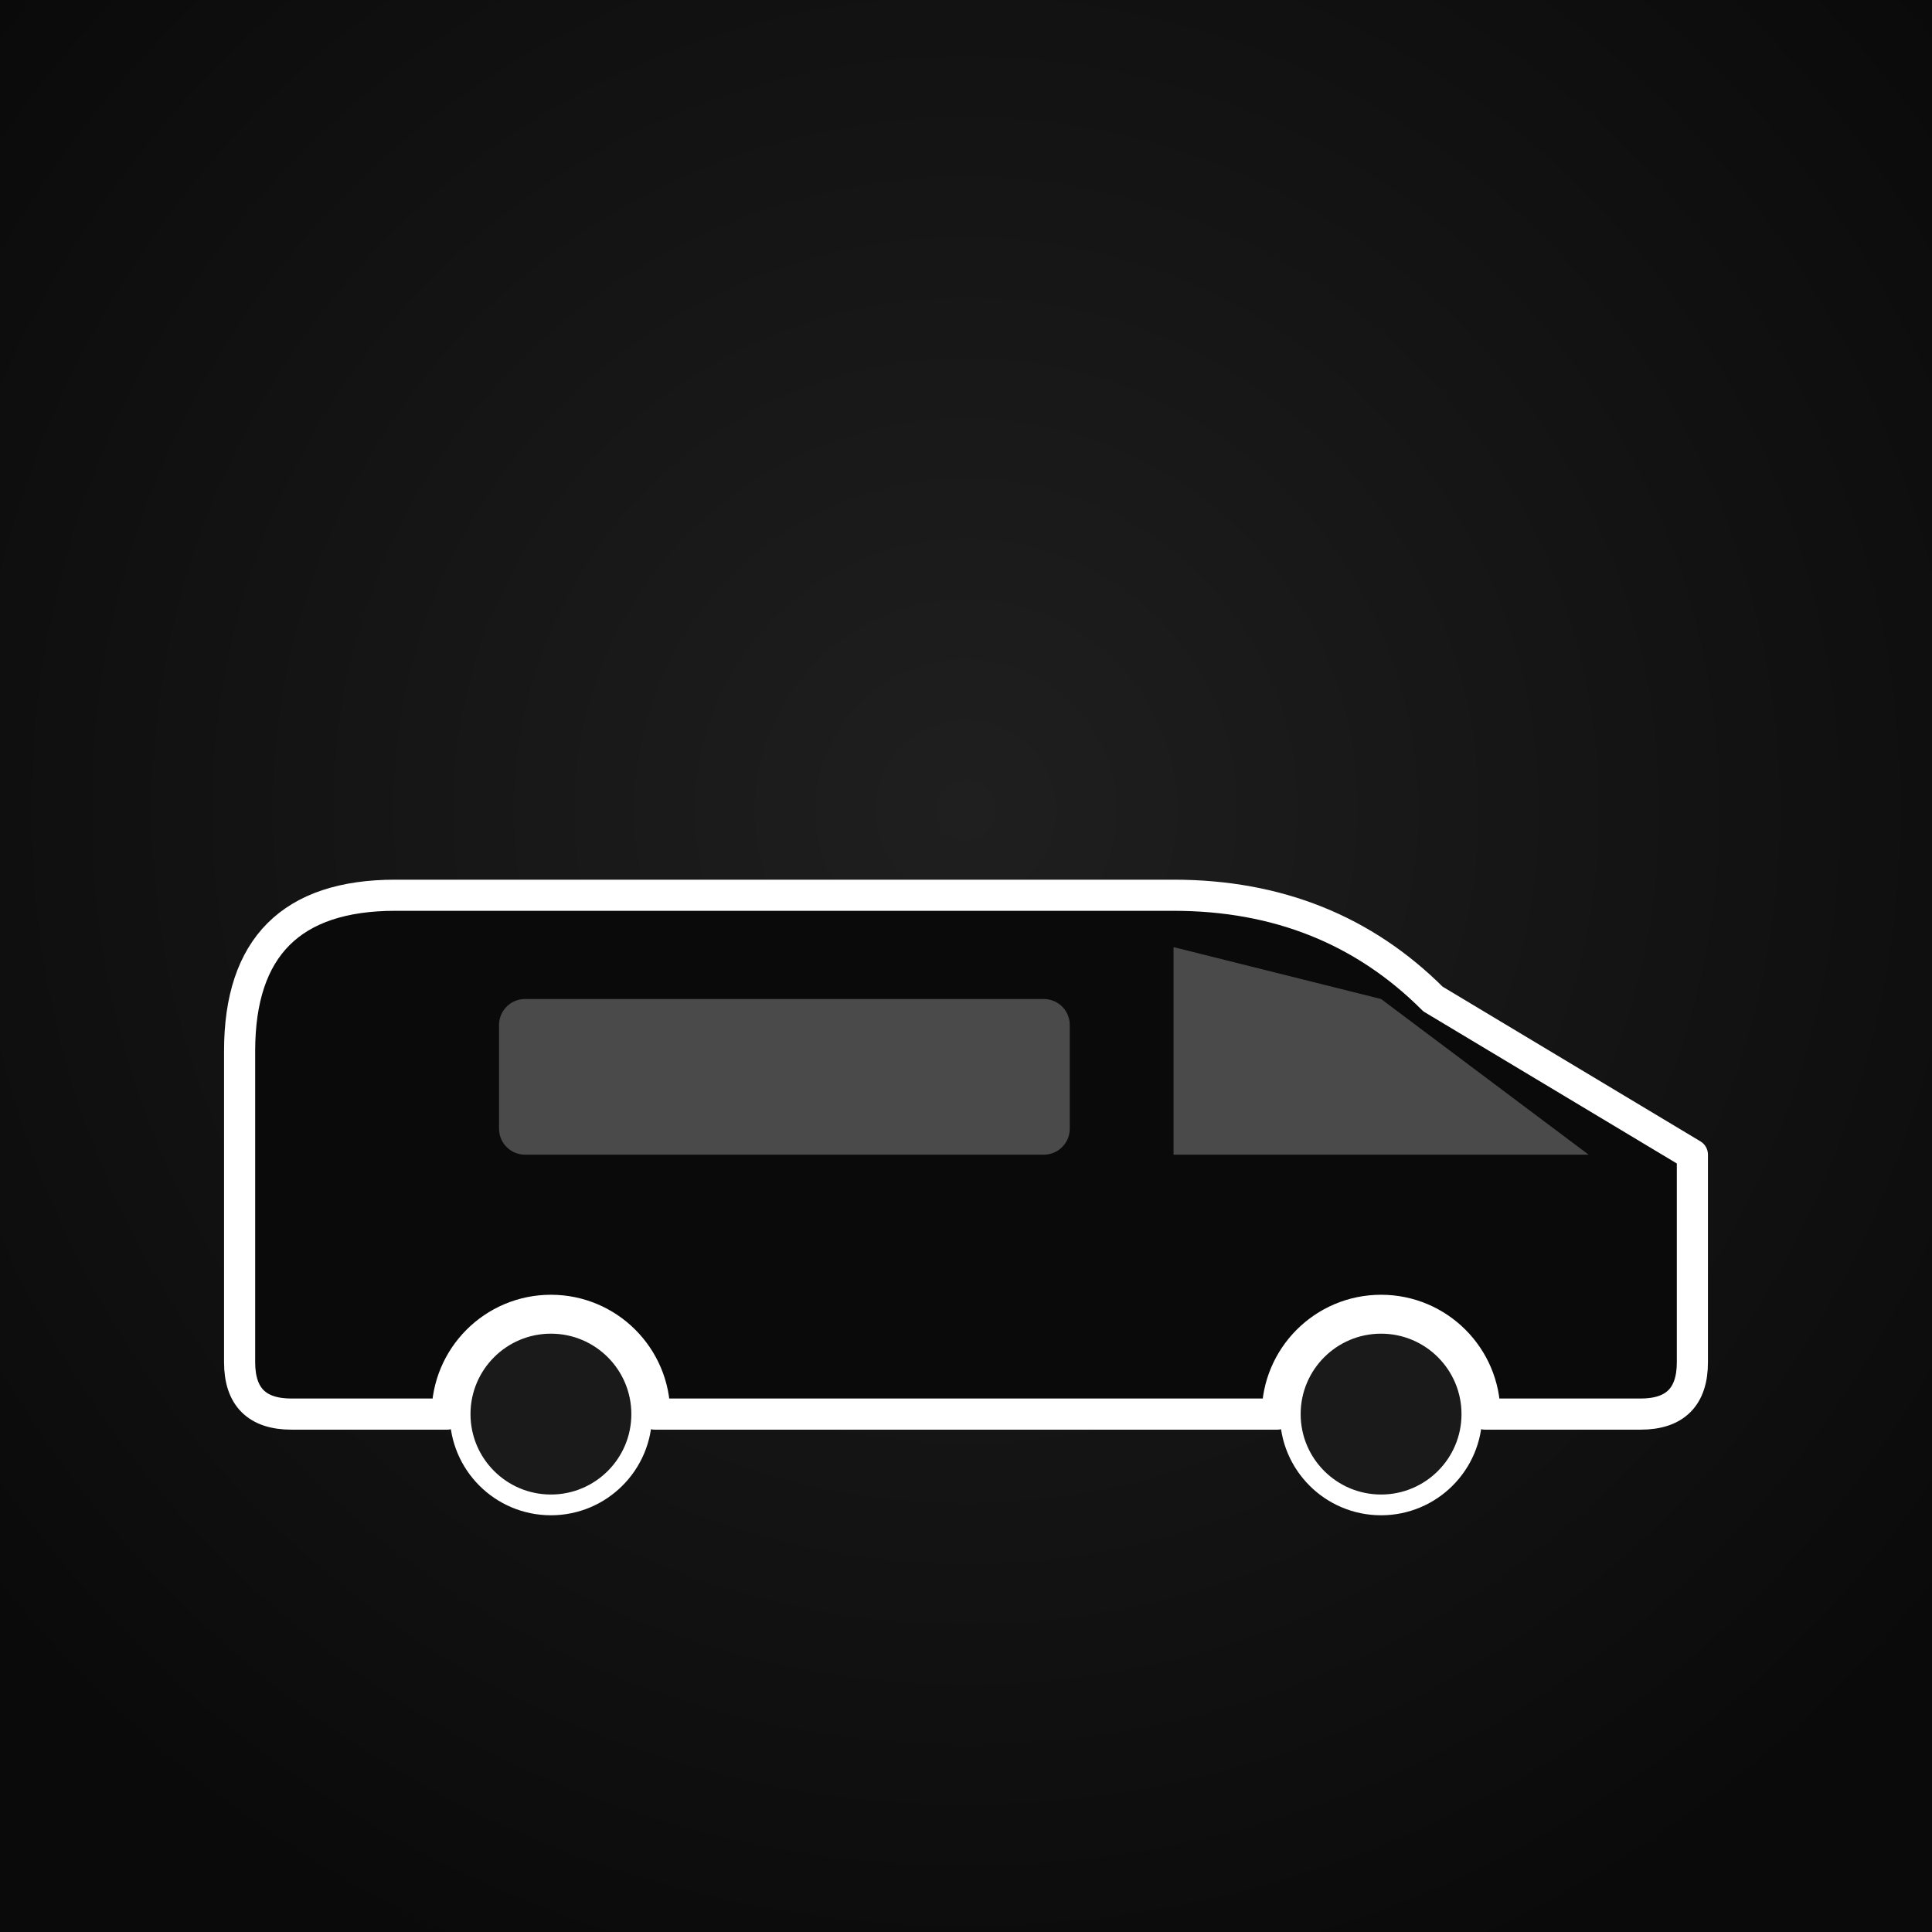
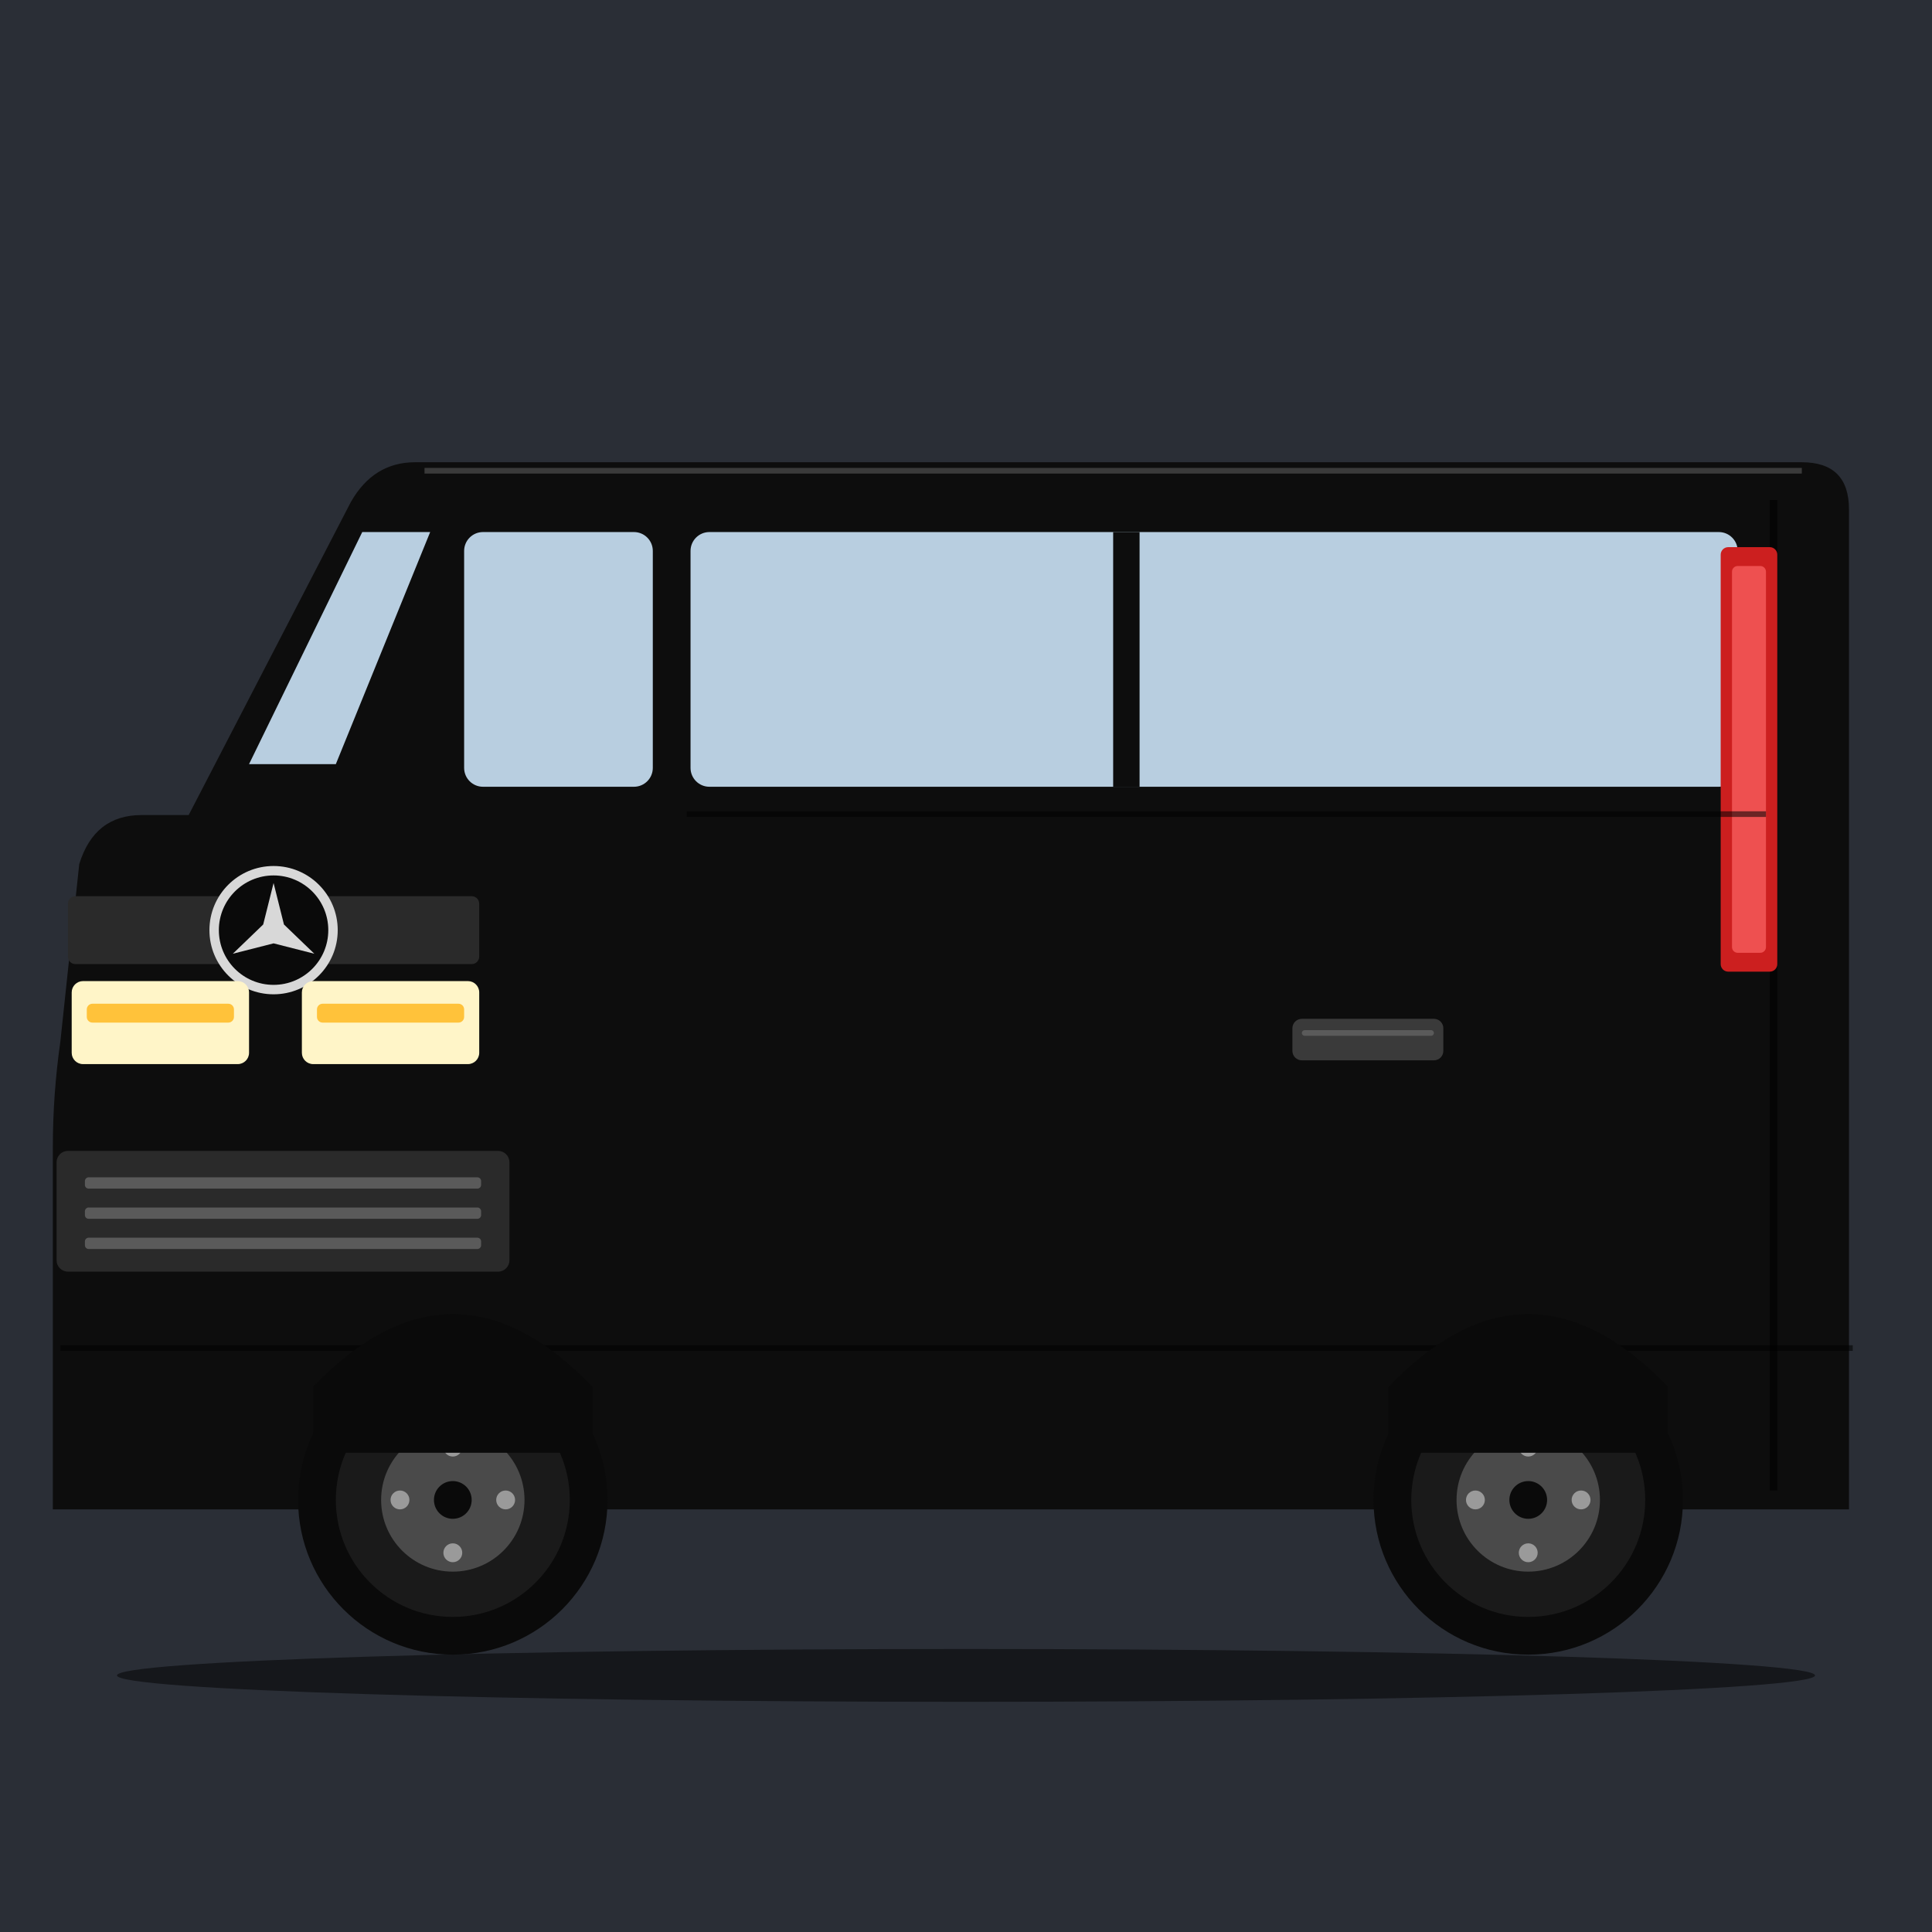
<svg xmlns="http://www.w3.org/2000/svg" viewBox="0 0 1024 1024" width="1024" height="1024">
-   <defs>
-     <radialGradient id="bg" cx="50%" cy="42%" r="65%">
-       <stop offset="0%" stop-color="#1f1f1f" />
-       <stop offset="100%" stop-color="#0a0a0a" />
-     </radialGradient>
-   </defs>
-   <rect width="1024" height="1024" fill="url(#bg)" />
-   <g transform="translate(72 392) scale(13.75)">
-     <path d="M4 24 L4 12 Q4 6 10 6 L40 6 Q46 6 50 10 L60 16 L60 24 Q60 26 58 26 L52 26 A4 4 0 1 0 44 26 L20 26 A4 4 0 1 0 12 26 L6 26 Q4 26 4 24 Z" fill="#0a0a0a" stroke="#ffffff" stroke-width="1.2" stroke-linejoin="round" />
-     <path d="M40 8 L48 10 L56 16 L40 16 Z" fill="#4a4a4a" />
-     <rect x="14" y="10" width="22" height="6" rx="1" fill="#4a4a4a" />
-     <circle cx="16" cy="26" r="3.5" fill="#1a1a1a" stroke="#ffffff" stroke-width="0.8" />
-     <circle cx="48" cy="26" r="3.5" fill="#1a1a1a" stroke="#ffffff" stroke-width="0.8" />
+   <rect width="1024" height="1024" fill="#2a2e36" />
+   <ellipse cx="512" cy="888" rx="450" ry="14" fill="#000000" opacity="0.5" />
+   <path d="     M 980 800     L 980 270     Q 980 245 955 245     L 220 245     Q 198 245 186 266     L 100 432     L 75 432     Q 50 432 42 458     L 32 552     Q 28 580 28 608     L 28 800     Z" fill="#0d0d0d" />
+   <rect x="225" y="248" width="730" height="3" fill="#3a3a3a" />
+   <path d="M 192 282 L 132 405 L 178 405 L 228 282 Z" fill="#b8cee0" />
+   <rect x="246" y="282" width="100" height="135" rx="10" fill="#b8cee0" />
+   <rect x="366" y="282" width="555" height="135" rx="10" fill="#b8cee0" />
+   <rect x="590" y="282" width="14" height="135" fill="#0d0d0d" />
+   <rect x="36" y="475" width="218" height="36" rx="4" fill="#2a2a2a" />
+   <g transform="translate(145 493)">
+     <circle r="34" fill="#d8d8d8" />
+     <circle r="29" fill="#0a0a0a" />
+     <path d="M 0,-25 L 5.5,-3 L 21.6,12.5 L 0,7 L -21.6,12.5 L -5.5,-3 Z" fill="#d8d8d8" />
  </g>
+   <rect x="38" y="520" width="94" height="44" rx="6" fill="#fff5c8" />
+   <rect x="46" y="532" width="78" height="10" rx="3" fill="#ffc23a" />
+   <rect x="160" y="520" width="94" height="44" rx="6" fill="#fff5c8" />
+   <rect x="168" y="532" width="78" height="10" rx="3" fill="#ffc23a" />
+   <rect x="30" y="610" width="240" height="64" rx="6" fill="#2a2a2a" />
+   <rect x="45" y="624" width="210" height="6" rx="2" fill="#5a5a5a" />
+   <rect x="45" y="640" width="210" height="6" rx="2" fill="#5a5a5a" />
+   <rect x="45" y="656" width="210" height="6" rx="2" fill="#5a5a5a" />
+   <rect x="938" y="265" width="4" height="525" fill="#000000" opacity="0.65" />
+   <rect x="912" y="290" width="30" height="225" rx="4" fill="#cc1f1f" />
+   <rect x="918" y="300" width="18" height="205" rx="3" fill="#ee5050" />
+   <rect x="364" y="430" width="572" height="3" fill="#000000" opacity="0.55" />
+   <rect x="685" y="540" width="80" height="22" rx="5" fill="#3a3a3a" />
+   <rect x="690" y="546" width="70" height="3" rx="1.5" fill="#5a5a5a" />
+   <rect x="32" y="713" width="950" height="3" fill="#000000" opacity="0.55" />
+   <g>
+     <circle cx="240" cy="795" r="82" fill="#0a0a0a" />
+     <circle cx="240" cy="795" r="62" fill="#1a1a1a" />
+     <circle cx="240" cy="795" r="38" fill="#4a4a4a" />
+     <circle cx="240" cy="767" r="5" fill="#9a9a9a" />
+     <circle cx="268" cy="795" r="5" fill="#9a9a9a" />
+     <circle cx="240" cy="823" r="5" fill="#9a9a9a" />
+     <circle cx="212" cy="795" r="5" fill="#9a9a9a" />
+     <circle cx="240" cy="795" r="10" fill="#0a0a0a" />
+     <circle cx="810" cy="795" r="82" fill="#0a0a0a" />
+     <circle cx="810" cy="795" r="62" fill="#1a1a1a" />
+     <circle cx="810" cy="795" r="38" fill="#4a4a4a" />
+     <circle cx="810" cy="767" r="5" fill="#9a9a9a" />
+     <circle cx="838" cy="795" r="5" fill="#9a9a9a" />
+     <circle cx="810" cy="823" r="5" fill="#9a9a9a" />
+     <circle cx="782" cy="795" r="5" fill="#9a9a9a" />
+     <circle cx="810" cy="795" r="10" fill="#0a0a0a" />
+   </g>
+   <path d="M 166 735 Q 240 658 314 735 L 314 770 L 166 770 Z" fill="#0a0a0a" />
+   <path d="M 736 735 Q 810 658 884 735 L 884 770 L 736 770 Z" fill="#0a0a0a" />
</svg>
